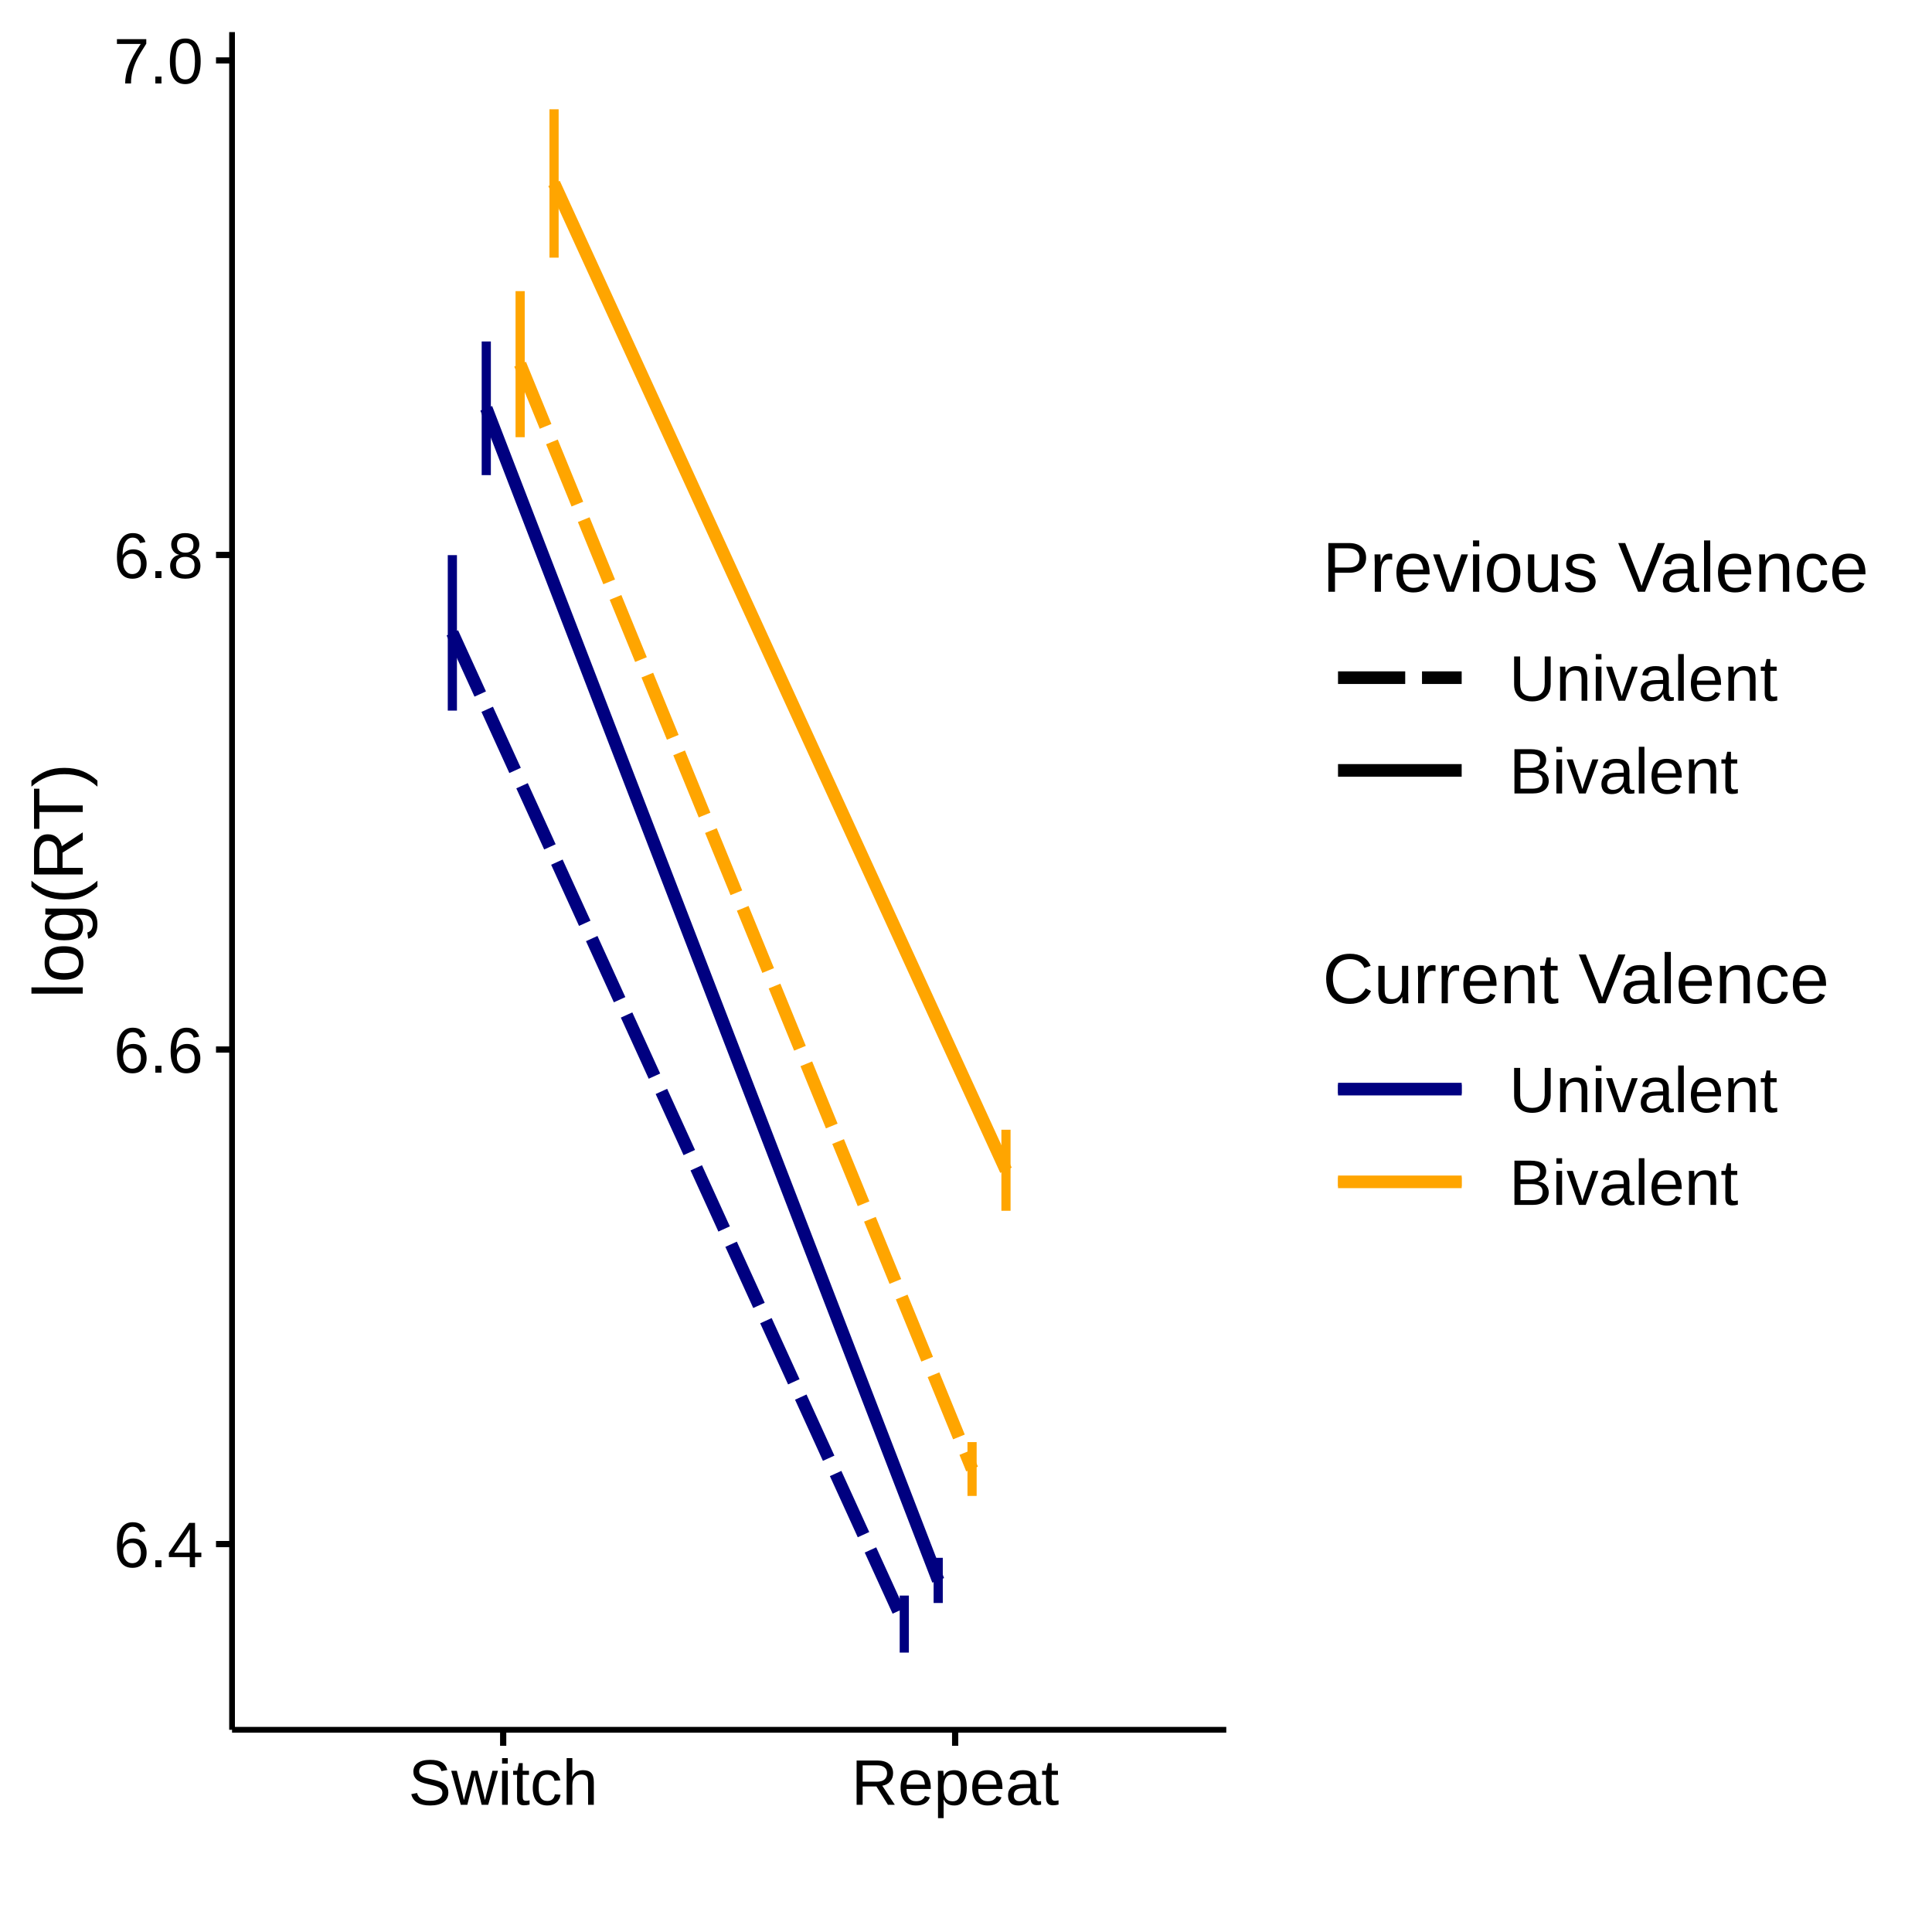
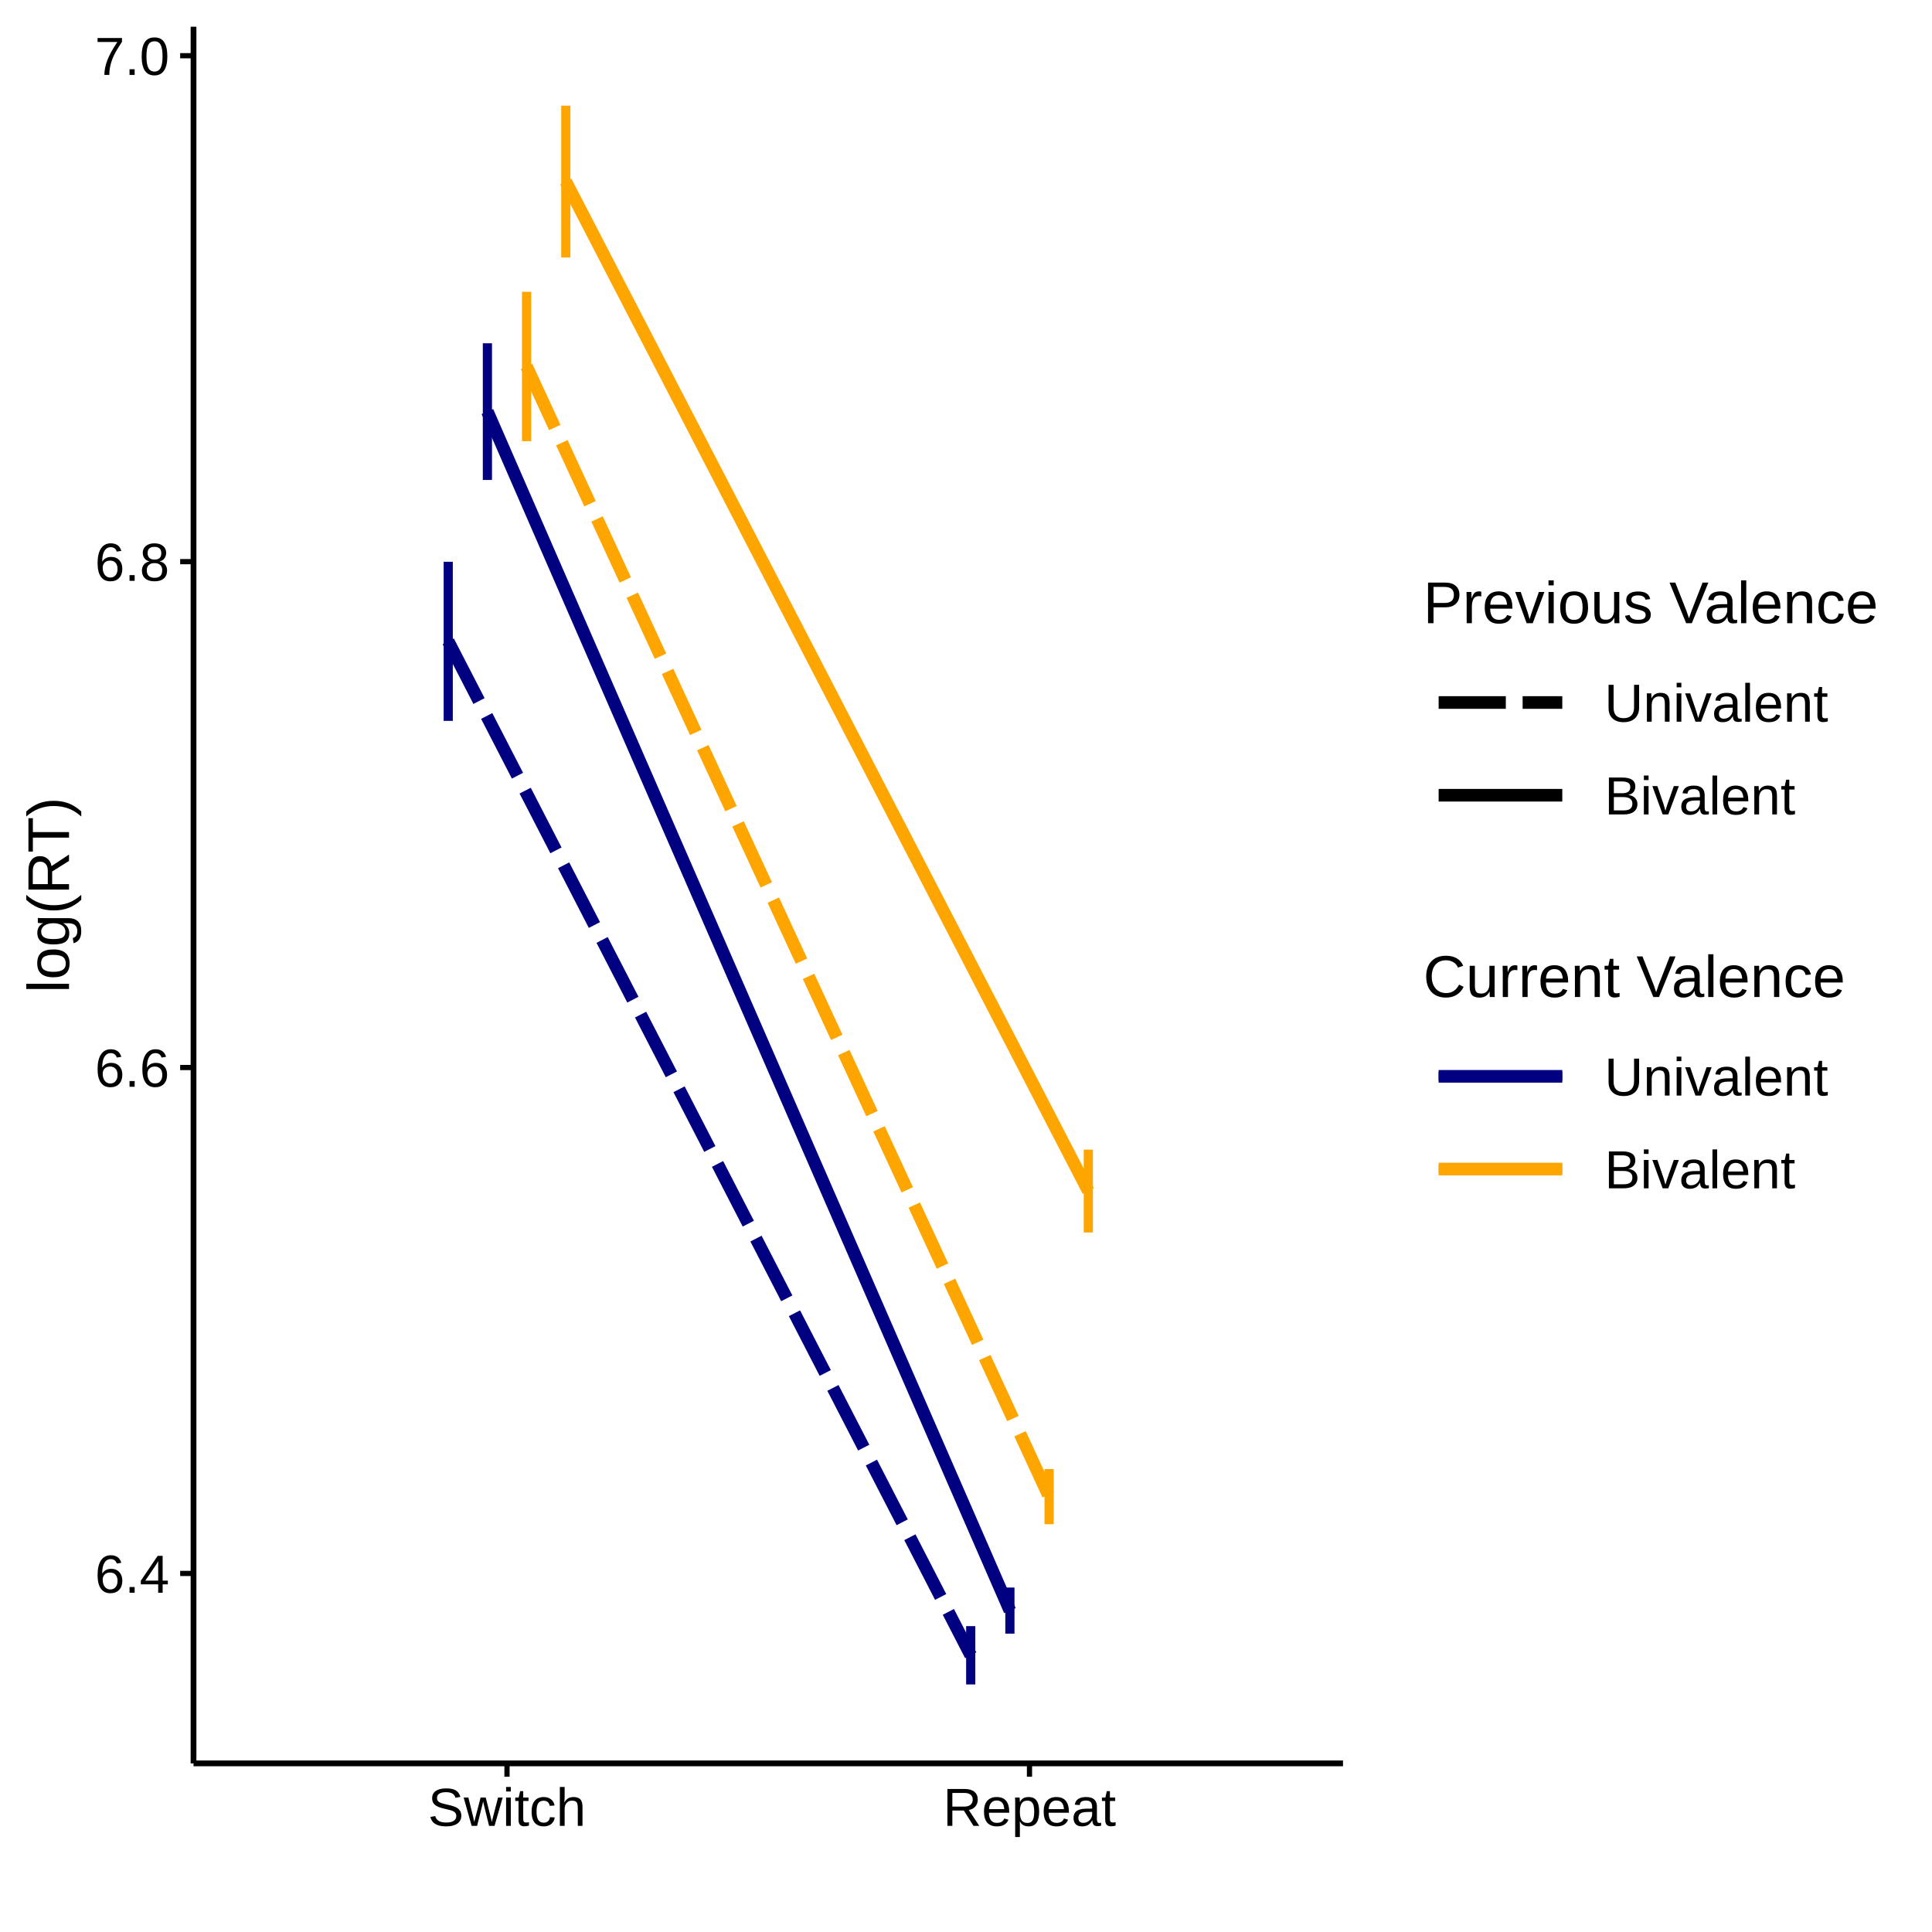
<svg xmlns="http://www.w3.org/2000/svg" width="360.00pt" height="360.00pt" viewBox="0 0 360.00 360.00">
  <g class="svglite">
    <defs>
      <style type="text/css">
    .svglite line, .svglite polyline, .svglite polygon, .svglite path, .svglite rect, .svglite circle {
      fill: none;
      stroke: #000000;
      stroke-linecap: round;
      stroke-linejoin: round;
      stroke-miterlimit: 10.00;
    }
    .svglite text {
      white-space: pre;
    }
    .svglite g.glyphgroup path {
      fill: inherit;
      stroke: none;
    }
  </style>
    </defs>
    <rect width="100%" height="100%" style="stroke: none; fill: #FFFFFF;" />
    <defs>
      <clipPath id="cpMC4wMHwzNjAuMDB8MC4wMHwzNjAuMDA=">
        <rect x="0.00" y="0.00" width="360.00" height="360.00" />
      </clipPath>
    </defs>
    <g clip-path="url(#cpMC4wMHwzNjAuMDB8MC4wMHwzNjAuMDA=)">
-       <rect x="0.00" y="0.00" width="360.00" height="360.00" style="stroke-width: 1.16; stroke: #FFFFFF; fill: #FFFFFF;" />
+       <rect x="-0" y="0.00" width="360.00" height="360.00" style="stroke-width: 0.97; stroke: #FFFFFF; fill: #FFFFFF;" />
    </g>
    <defs>
-       <clipPath id="cpNDMuMjR8MjI4LjUwfDUuOTh8MzIyLjMy">
-         <rect x="43.24" y="5.98" width="185.27" height="316.34" />
+       <clipPath id="cpMzYuMDZ8MjUwLjI1fDQuOTh8MzI4LjU4">
+         <rect x="36.06" y="4.98" width="214.19" height="323.60" />
      </clipPath>
    </defs>
-     <g clip-path="url(#cpNDMuMjR8MjI4LjUwfDUuOTh8MzIyLjMy)">
-       <rect x="43.24" y="5.98" width="185.27" height="316.34" style="stroke-width: 1.16; stroke: none; fill: #FFFFFF;" />
-       <polyline points="84.29,117.93 168.50,302.63 " style="stroke-width: 2.35; stroke: #000080; stroke-dasharray: 12.52,3.13; stroke-linecap: butt;" />
-       <polyline points="90.61,76.08 174.82,294.48 " style="stroke-width: 2.35; stroke: #000080; stroke-linecap: butt;" />
-       <polyline points="96.92,67.86 181.13,273.73 " style="stroke-width: 2.35; stroke: #FFA500; stroke-dasharray: 12.52,3.13; stroke-linecap: butt;" />
-       <polyline points="103.24,34.18 187.45,218.06 " style="stroke-width: 2.35; stroke: #FFA500; stroke-linecap: butt;" />
-       <polyline points="168.50,307.94 168.50,307.94 " style="stroke-width: 1.71; stroke: #000080; stroke-linecap: butt;" />
-       <polyline points="168.50,307.94 168.50,297.31 " style="stroke-width: 1.71; stroke: #000080; stroke-linecap: butt;" />
-       <polyline points="168.50,297.31 168.50,297.31 " style="stroke-width: 1.71; stroke: #000080; stroke-linecap: butt;" />
-       <polyline points="84.29,132.41 84.29,132.41 " style="stroke-width: 1.71; stroke: #000080; stroke-linecap: butt;" />
-       <polyline points="84.29,132.41 84.29,103.44 " style="stroke-width: 1.71; stroke: #000080; stroke-linecap: butt;" />
-       <polyline points="84.29,103.44 84.29,103.44 " style="stroke-width: 1.71; stroke: #000080; stroke-linecap: butt;" />
-       <polyline points="174.82,298.69 174.82,298.69 " style="stroke-width: 1.71; stroke: #000080; stroke-linecap: butt;" />
-       <polyline points="174.82,298.69 174.82,290.28 " style="stroke-width: 1.71; stroke: #000080; stroke-linecap: butt;" />
-       <polyline points="174.82,290.28 174.82,290.28 " style="stroke-width: 1.71; stroke: #000080; stroke-linecap: butt;" />
-       <polyline points="90.61,88.53 90.61,88.53 " style="stroke-width: 1.71; stroke: #000080; stroke-linecap: butt;" />
-       <polyline points="90.61,88.53 90.61,63.63 " style="stroke-width: 1.71; stroke: #000080; stroke-linecap: butt;" />
-       <polyline points="90.61,63.63 90.61,63.63 " style="stroke-width: 1.71; stroke: #000080; stroke-linecap: butt;" />
-       <polyline points="181.13,278.75 181.13,278.75 " style="stroke-width: 1.71; stroke: #FFA500; stroke-linecap: butt;" />
-       <polyline points="181.13,278.75 181.13,268.71 " style="stroke-width: 1.71; stroke: #FFA500; stroke-linecap: butt;" />
-       <polyline points="181.13,268.71 181.13,268.71 " style="stroke-width: 1.71; stroke: #FFA500; stroke-linecap: butt;" />
-       <polyline points="96.92,81.47 96.92,81.47 " style="stroke-width: 1.71; stroke: #FFA500; stroke-linecap: butt;" />
-       <polyline points="96.92,81.47 96.92,54.25 " style="stroke-width: 1.71; stroke: #FFA500; stroke-linecap: butt;" />
-       <polyline points="96.92,54.25 96.92,54.25 " style="stroke-width: 1.71; stroke: #FFA500; stroke-linecap: butt;" />
-       <polyline points="187.45,225.61 187.45,225.61 " style="stroke-width: 1.71; stroke: #FFA500; stroke-linecap: butt;" />
-       <polyline points="187.45,225.61 187.45,210.51 " style="stroke-width: 1.71; stroke: #FFA500; stroke-linecap: butt;" />
-       <polyline points="187.45,210.51 187.45,210.51 " style="stroke-width: 1.71; stroke: #FFA500; stroke-linecap: butt;" />
-       <polyline points="103.24,48.01 103.24,48.01 " style="stroke-width: 1.71; stroke: #FFA500; stroke-linecap: butt;" />
-       <polyline points="103.24,48.01 103.24,20.36 " style="stroke-width: 1.71; stroke: #FFA500; stroke-linecap: butt;" />
-       <polyline points="103.24,20.36 103.24,20.36 " style="stroke-width: 1.71; stroke: #FFA500; stroke-linecap: butt;" />
+     <g clip-path="url(#cpMzYuMDZ8MjUwLjI1fDQuOTh8MzI4LjU4)">
+       <rect x="36.06" y="4.98" width="214.19" height="323.60" style="stroke-width: 0.97; stroke: none; fill: #FFFFFF;" />
+       <polyline points="83.52,119.50 180.88,308.44 " style="stroke-width: 2.35; stroke: #000080; stroke-dasharray: 12.52,3.13; stroke-linecap: butt;" />
+       <polyline points="90.82,76.69 188.18,300.11 " style="stroke-width: 2.35; stroke: #000080; stroke-linecap: butt;" />
+       <polyline points="98.12,68.29 195.48,278.88 " style="stroke-width: 2.35; stroke: #FFA500; stroke-dasharray: 12.52,3.13; stroke-linecap: butt;" />
+       <polyline points="105.43,33.83 202.79,221.93 " style="stroke-width: 2.35; stroke: #FFA500; stroke-linecap: butt;" />
+       <polyline points="180.88,313.87 180.88,313.87 " style="stroke-width: 1.71; stroke: #000080; stroke-linecap: butt;" />
+       <polyline points="180.88,313.87 180.88,303.00 " style="stroke-width: 1.71; stroke: #000080; stroke-linecap: butt;" />
+       <polyline points="180.88,303.00 180.88,303.00 " style="stroke-width: 1.71; stroke: #000080; stroke-linecap: butt;" />
+       <polyline points="83.52,134.32 83.52,134.32 " style="stroke-width: 1.71; stroke: #000080; stroke-linecap: butt;" />
+       <polyline points="83.52,134.32 83.52,104.68 " style="stroke-width: 1.71; stroke: #000080; stroke-linecap: butt;" />
+       <polyline points="83.52,104.68 83.52,104.68 " style="stroke-width: 1.71; stroke: #000080; stroke-linecap: butt;" />
+       <polyline points="188.18,304.41 188.18,304.41 " style="stroke-width: 1.71; stroke: #000080; stroke-linecap: butt;" />
+       <polyline points="188.18,304.41 188.18,295.81 " style="stroke-width: 1.71; stroke: #000080; stroke-linecap: butt;" />
+       <polyline points="188.18,295.81 188.18,295.81 " style="stroke-width: 1.71; stroke: #000080; stroke-linecap: butt;" />
+       <polyline points="90.82,89.43 90.82,89.43 " style="stroke-width: 1.71; stroke: #000080; stroke-linecap: butt;" />
+       <polyline points="90.82,89.43 90.82,63.96 " style="stroke-width: 1.71; stroke: #000080; stroke-linecap: butt;" />
+       <polyline points="90.82,63.96 90.82,63.96 " style="stroke-width: 1.71; stroke: #000080; stroke-linecap: butt;" />
+       <polyline points="195.48,284.02 195.48,284.02 " style="stroke-width: 1.71; stroke: #FFA500; stroke-linecap: butt;" />
+       <polyline points="195.48,284.02 195.48,273.74 " style="stroke-width: 1.71; stroke: #FFA500; stroke-linecap: butt;" />
+       <polyline points="195.48,273.74 195.48,273.74 " style="stroke-width: 1.71; stroke: #FFA500; stroke-linecap: butt;" />
+       <polyline points="98.12,82.21 98.12,82.21 " style="stroke-width: 1.71; stroke: #FFA500; stroke-linecap: butt;" />
+       <polyline points="98.12,82.21 98.12,54.37 " style="stroke-width: 1.71; stroke: #FFA500; stroke-linecap: butt;" />
+       <polyline points="98.12,54.37 98.12,54.37 " style="stroke-width: 1.71; stroke: #FFA500; stroke-linecap: butt;" />
+       <polyline points="202.79,229.65 202.79,229.65 " style="stroke-width: 1.71; stroke: #FFA500; stroke-linecap: butt;" />
+       <polyline points="202.79,229.65 202.79,214.21 " style="stroke-width: 1.71; stroke: #FFA500; stroke-linecap: butt;" />
+       <polyline points="202.79,214.21 202.79,214.21 " style="stroke-width: 1.71; stroke: #FFA500; stroke-linecap: butt;" />
+       <polyline points="105.43,47.98 105.43,47.98 " style="stroke-width: 1.71; stroke: #FFA500; stroke-linecap: butt;" />
+       <polyline points="105.43,47.98 105.43,19.69 " style="stroke-width: 1.71; stroke: #FFA500; stroke-linecap: butt;" />
+       <polyline points="105.43,19.69 105.43,19.69 " style="stroke-width: 1.71; stroke: #FFA500; stroke-linecap: butt;" />
    </g>
    <g clip-path="url(#cpMC4wMHwzNjAuMDB8MC4wMHwzNjAuMDA=)">
-       <polyline points="43.24,322.32 43.24,5.98 " style="stroke-width: 1.07; stroke-linecap: butt;" />
-       <text x="37.86" y="292.02" text-anchor="end" style="font-size: 12.00px; font-family: &quot;Arial&quot;;" textLength="16.67px" lengthAdjust="spacingAndGlyphs">6.4</text>
-       <text x="37.86" y="199.87" text-anchor="end" style="font-size: 12.00px; font-family: &quot;Arial&quot;;" textLength="16.67px" lengthAdjust="spacingAndGlyphs">6.6</text>
-       <text x="37.86" y="107.71" text-anchor="end" style="font-size: 12.00px; font-family: &quot;Arial&quot;;" textLength="16.67px" lengthAdjust="spacingAndGlyphs">6.8</text>
-       <text x="37.86" y="15.55" text-anchor="end" style="font-size: 12.00px; font-family: &quot;Arial&quot;;" textLength="16.67px" lengthAdjust="spacingAndGlyphs">7.0</text>
-       <polyline points="40.25,287.72 43.24,287.72 " style="stroke-width: 1.16; stroke-linecap: butt;" />
-       <polyline points="40.25,195.57 43.24,195.57 " style="stroke-width: 1.16; stroke-linecap: butt;" />
-       <polyline points="40.25,103.41 43.24,103.41 " style="stroke-width: 1.16; stroke-linecap: butt;" />
-       <polyline points="40.25,11.26 43.24,11.26 " style="stroke-width: 1.16; stroke-linecap: butt;" />
-       <polyline points="43.24,322.32 228.50,322.32 " style="stroke-width: 1.07; stroke-linecap: butt;" />
-       <polyline points="93.76,325.31 93.76,322.32 " style="stroke-width: 1.16; stroke-linecap: butt;" />
-       <polyline points="177.98,325.31 177.98,322.32 " style="stroke-width: 1.16; stroke-linecap: butt;" />
-       <text x="93.76" y="336.30" text-anchor="middle" style="font-size: 12.00px; font-family: &quot;Arial&quot;;" textLength="35.34px" lengthAdjust="spacingAndGlyphs">Switch</text>
-       <text x="177.98" y="336.30" text-anchor="middle" style="font-size: 12.00px; font-family: &quot;Arial&quot;;" textLength="38.69px" lengthAdjust="spacingAndGlyphs">Repeat</text>
-       <text transform="translate(15.42,164.15) rotate(-90)" text-anchor="middle" style="font-size: 13.20px; font-family: &quot;Arial&quot;;" textLength="43.73px" lengthAdjust="spacingAndGlyphs">log(RT)</text>
-       <rect x="240.46" y="93.46" width="113.56" height="64.71" style="stroke-width: 1.16; stroke: none; fill: #FFFFFF;" />
-       <text x="246.44" y="110.27" style="font-size: 13.20px; font-family: &quot;Arial&quot;;" textLength="101.61px" lengthAdjust="spacingAndGlyphs">Previous Valence</text>
-       <rect x="246.44" y="117.63" width="28.80" height="17.28" style="stroke-width: 1.16; stroke: none; fill: #FFFFFF;" />
-       <line x1="249.32" y1="126.27" x2="272.36" y2="126.27" style="stroke-width: 2.35; stroke-dasharray: 12.52,3.13; stroke-linecap: butt;" />
-       <rect x="246.44" y="134.91" width="28.80" height="17.28" style="stroke-width: 1.16; stroke: none; fill: #FFFFFF;" />
-       <line x1="249.32" y1="143.55" x2="272.36" y2="143.55" style="stroke-width: 2.35; stroke-linecap: butt;" />
-       <text x="281.21" y="130.57" style="font-size: 12.00px; font-family: &quot;Arial&quot;;" textLength="50.03px" lengthAdjust="spacingAndGlyphs">Univalent</text>
-       <text x="281.21" y="147.85" style="font-size: 12.00px; font-family: &quot;Arial&quot;;" textLength="42.69px" lengthAdjust="spacingAndGlyphs">Bivalent</text>
-       <rect x="240.46" y="170.13" width="106.22" height="64.71" style="stroke-width: 1.16; stroke: none; fill: #FFFFFF;" />
-       <text x="246.44" y="186.94" style="font-size: 13.20px; font-family: &quot;Arial&quot;;" textLength="94.27px" lengthAdjust="spacingAndGlyphs">Current Valence</text>
-       <rect x="246.44" y="194.30" width="28.80" height="17.28" style="stroke-width: 1.16; stroke: none; fill: #FFFFFF;" />
-       <line x1="249.32" y1="202.94" x2="272.36" y2="202.94" style="stroke-width: 2.35; stroke: #000080; stroke-linecap: butt;" />
-       <line x1="249.32" y1="202.94" x2="272.36" y2="202.94" style="stroke-width: 1.71; stroke: #000080; stroke-linecap: butt;" />
-       <rect x="246.44" y="211.58" width="28.80" height="17.28" style="stroke-width: 1.16; stroke: none; fill: #FFFFFF;" />
-       <line x1="249.32" y1="220.22" x2="272.36" y2="220.22" style="stroke-width: 2.35; stroke: #FFA500; stroke-linecap: butt;" />
-       <line x1="249.32" y1="220.22" x2="272.36" y2="220.22" style="stroke-width: 1.71; stroke: #FFA500; stroke-linecap: butt;" />
-       <text x="281.21" y="207.24" style="font-size: 12.00px; font-family: &quot;Arial&quot;;" textLength="50.03px" lengthAdjust="spacingAndGlyphs">Univalent</text>
-       <text x="281.21" y="224.52" style="font-size: 12.00px; font-family: &quot;Arial&quot;;" textLength="42.69px" lengthAdjust="spacingAndGlyphs">Bivalent</text>
+       <polyline points="36.06,328.58 36.06,4.98 " style="stroke-width: 1.07; stroke-linecap: butt;" />
+       <text x="31.57" y="296.78" text-anchor="end" style="font-size: 10.00px; font-family: &quot;Arial&quot;;" textLength="13.91px" lengthAdjust="spacingAndGlyphs">6.4</text>
+       <text x="31.57" y="202.50" text-anchor="end" style="font-size: 10.00px; font-family: &quot;Arial&quot;;" textLength="13.91px" lengthAdjust="spacingAndGlyphs">6.6</text>
+       <text x="31.57" y="108.23" text-anchor="end" style="font-size: 10.00px; font-family: &quot;Arial&quot;;" textLength="13.91px" lengthAdjust="spacingAndGlyphs">6.8</text>
+       <text x="31.57" y="13.96" text-anchor="end" style="font-size: 10.00px; font-family: &quot;Arial&quot;;" textLength="13.91px" lengthAdjust="spacingAndGlyphs">7.0</text>
+       <polyline points="33.57,293.19 36.06,293.19 " style="stroke-width: 0.97; stroke-linecap: butt;" />
+       <polyline points="33.57,198.92 36.06,198.92 " style="stroke-width: 0.97; stroke-linecap: butt;" />
+       <polyline points="33.57,104.65 36.06,104.65 " style="stroke-width: 0.97; stroke-linecap: butt;" />
+       <polyline points="33.57,10.38 36.06,10.38 " style="stroke-width: 0.97; stroke-linecap: butt;" />
+       <polyline points="36.06,328.58 250.25,328.58 " style="stroke-width: 1.07; stroke-linecap: butt;" />
+       <polyline points="94.47,331.07 94.47,328.58 " style="stroke-width: 0.97; stroke-linecap: butt;" />
+       <polyline points="191.83,331.07 191.83,328.58 " style="stroke-width: 0.97; stroke-linecap: butt;" />
+       <text x="94.47" y="340.23" text-anchor="middle" style="font-size: 10.00px; font-family: &quot;Arial&quot;;" textLength="29.45px" lengthAdjust="spacingAndGlyphs">Switch</text>
+       <text x="191.83" y="340.23" text-anchor="middle" style="font-size: 10.00px; font-family: &quot;Arial&quot;;" textLength="32.25px" lengthAdjust="spacingAndGlyphs">Repeat</text>
+       <text transform="translate(12.86,166.78) rotate(-90)" text-anchor="middle" style="font-size: 11.00px; font-family: &quot;Arial&quot;;" textLength="36.45px" lengthAdjust="spacingAndGlyphs">log(RT)</text>
+       <rect x="260.21" y="102.10" width="94.81" height="59.70" style="stroke-width: 0.97; stroke: none; fill: #FFFFFF;" />
+       <text x="265.19" y="116.12" style="font-size: 11.00px; font-family: &quot;Arial&quot;;" textLength="84.84px" lengthAdjust="spacingAndGlyphs">Previous Valence</text>
+       <rect x="265.19" y="122.26" width="28.80" height="17.28" style="stroke-width: 0.97; stroke: none; fill: #FFFFFF;" />
+       <line x1="268.07" y1="130.90" x2="291.11" y2="130.90" style="stroke-width: 2.35; stroke-dasharray: 12.52,3.13; stroke-linecap: butt;" />
+       <rect x="265.19" y="139.54" width="28.80" height="17.28" style="stroke-width: 0.97; stroke: none; fill: #FFFFFF;" />
+       <line x1="268.07" y1="148.18" x2="291.11" y2="148.18" style="stroke-width: 2.35; stroke-linecap: butt;" />
+       <text x="298.97" y="134.48" style="font-size: 10.00px; font-family: &quot;Arial&quot;;" textLength="41.69px" lengthAdjust="spacingAndGlyphs">Univalent</text>
+       <text x="298.97" y="151.76" style="font-size: 10.00px; font-family: &quot;Arial&quot;;" textLength="35.58px" lengthAdjust="spacingAndGlyphs">Bivalent</text>
+       <rect x="260.21" y="171.76" width="88.68" height="59.70" style="stroke-width: 0.97; stroke: none; fill: #FFFFFF;" />
+       <text x="265.19" y="185.78" style="font-size: 11.00px; font-family: &quot;Arial&quot;;" textLength="78.72px" lengthAdjust="spacingAndGlyphs">Current Valence</text>
+       <rect x="265.19" y="191.92" width="28.80" height="17.28" style="stroke-width: 0.97; stroke: none; fill: #FFFFFF;" />
+       <line x1="268.07" y1="200.56" x2="291.11" y2="200.56" style="stroke-width: 2.35; stroke: #000080; stroke-linecap: butt;" />
+       <line x1="268.07" y1="200.56" x2="291.11" y2="200.56" style="stroke-width: 1.71; stroke: #000080; stroke-linecap: butt;" />
+       <rect x="265.19" y="209.20" width="28.80" height="17.28" style="stroke-width: 0.97; stroke: none; fill: #FFFFFF;" />
+       <line x1="268.07" y1="217.84" x2="291.11" y2="217.84" style="stroke-width: 2.35; stroke: #FFA500; stroke-linecap: butt;" />
+       <line x1="268.07" y1="217.84" x2="291.11" y2="217.84" style="stroke-width: 1.71; stroke: #FFA500; stroke-linecap: butt;" />
+       <text x="298.97" y="204.14" style="font-size: 10.00px; font-family: &quot;Arial&quot;;" textLength="41.69px" lengthAdjust="spacingAndGlyphs">Univalent</text>
+       <text x="298.97" y="221.42" style="font-size: 10.00px; font-family: &quot;Arial&quot;;" textLength="35.58px" lengthAdjust="spacingAndGlyphs">Bivalent</text>
    </g>
  </g>
</svg>
